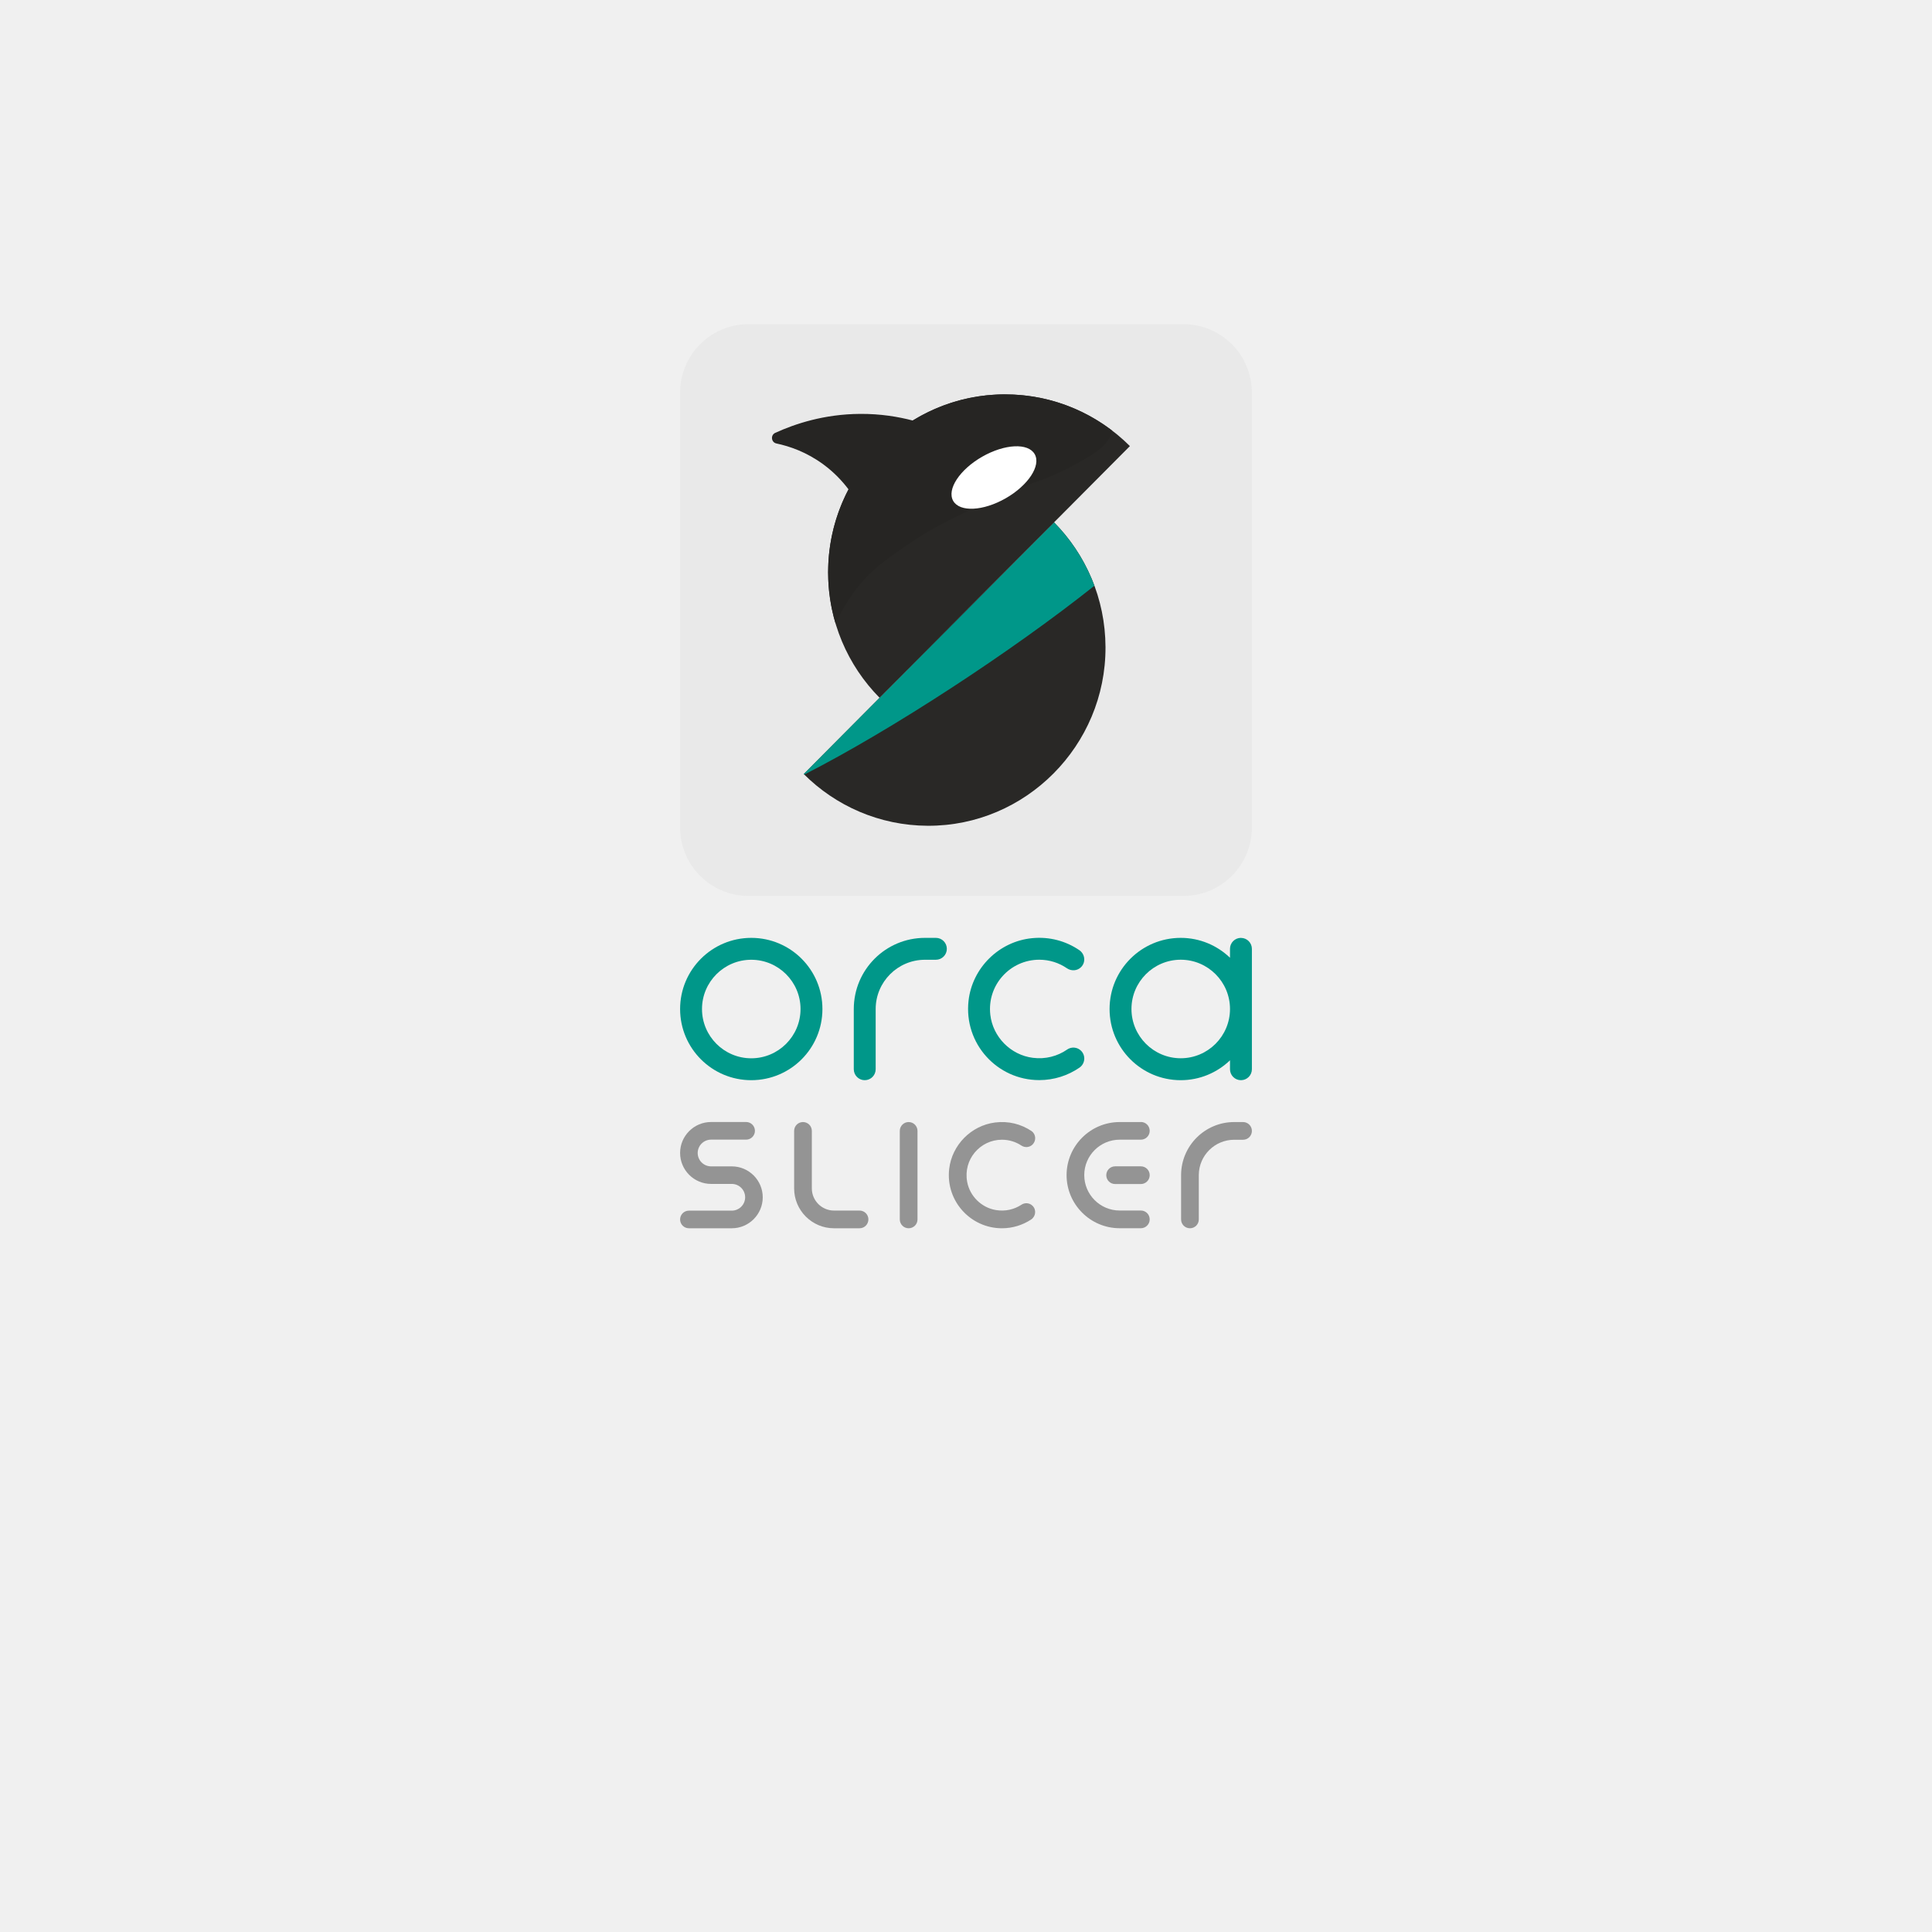
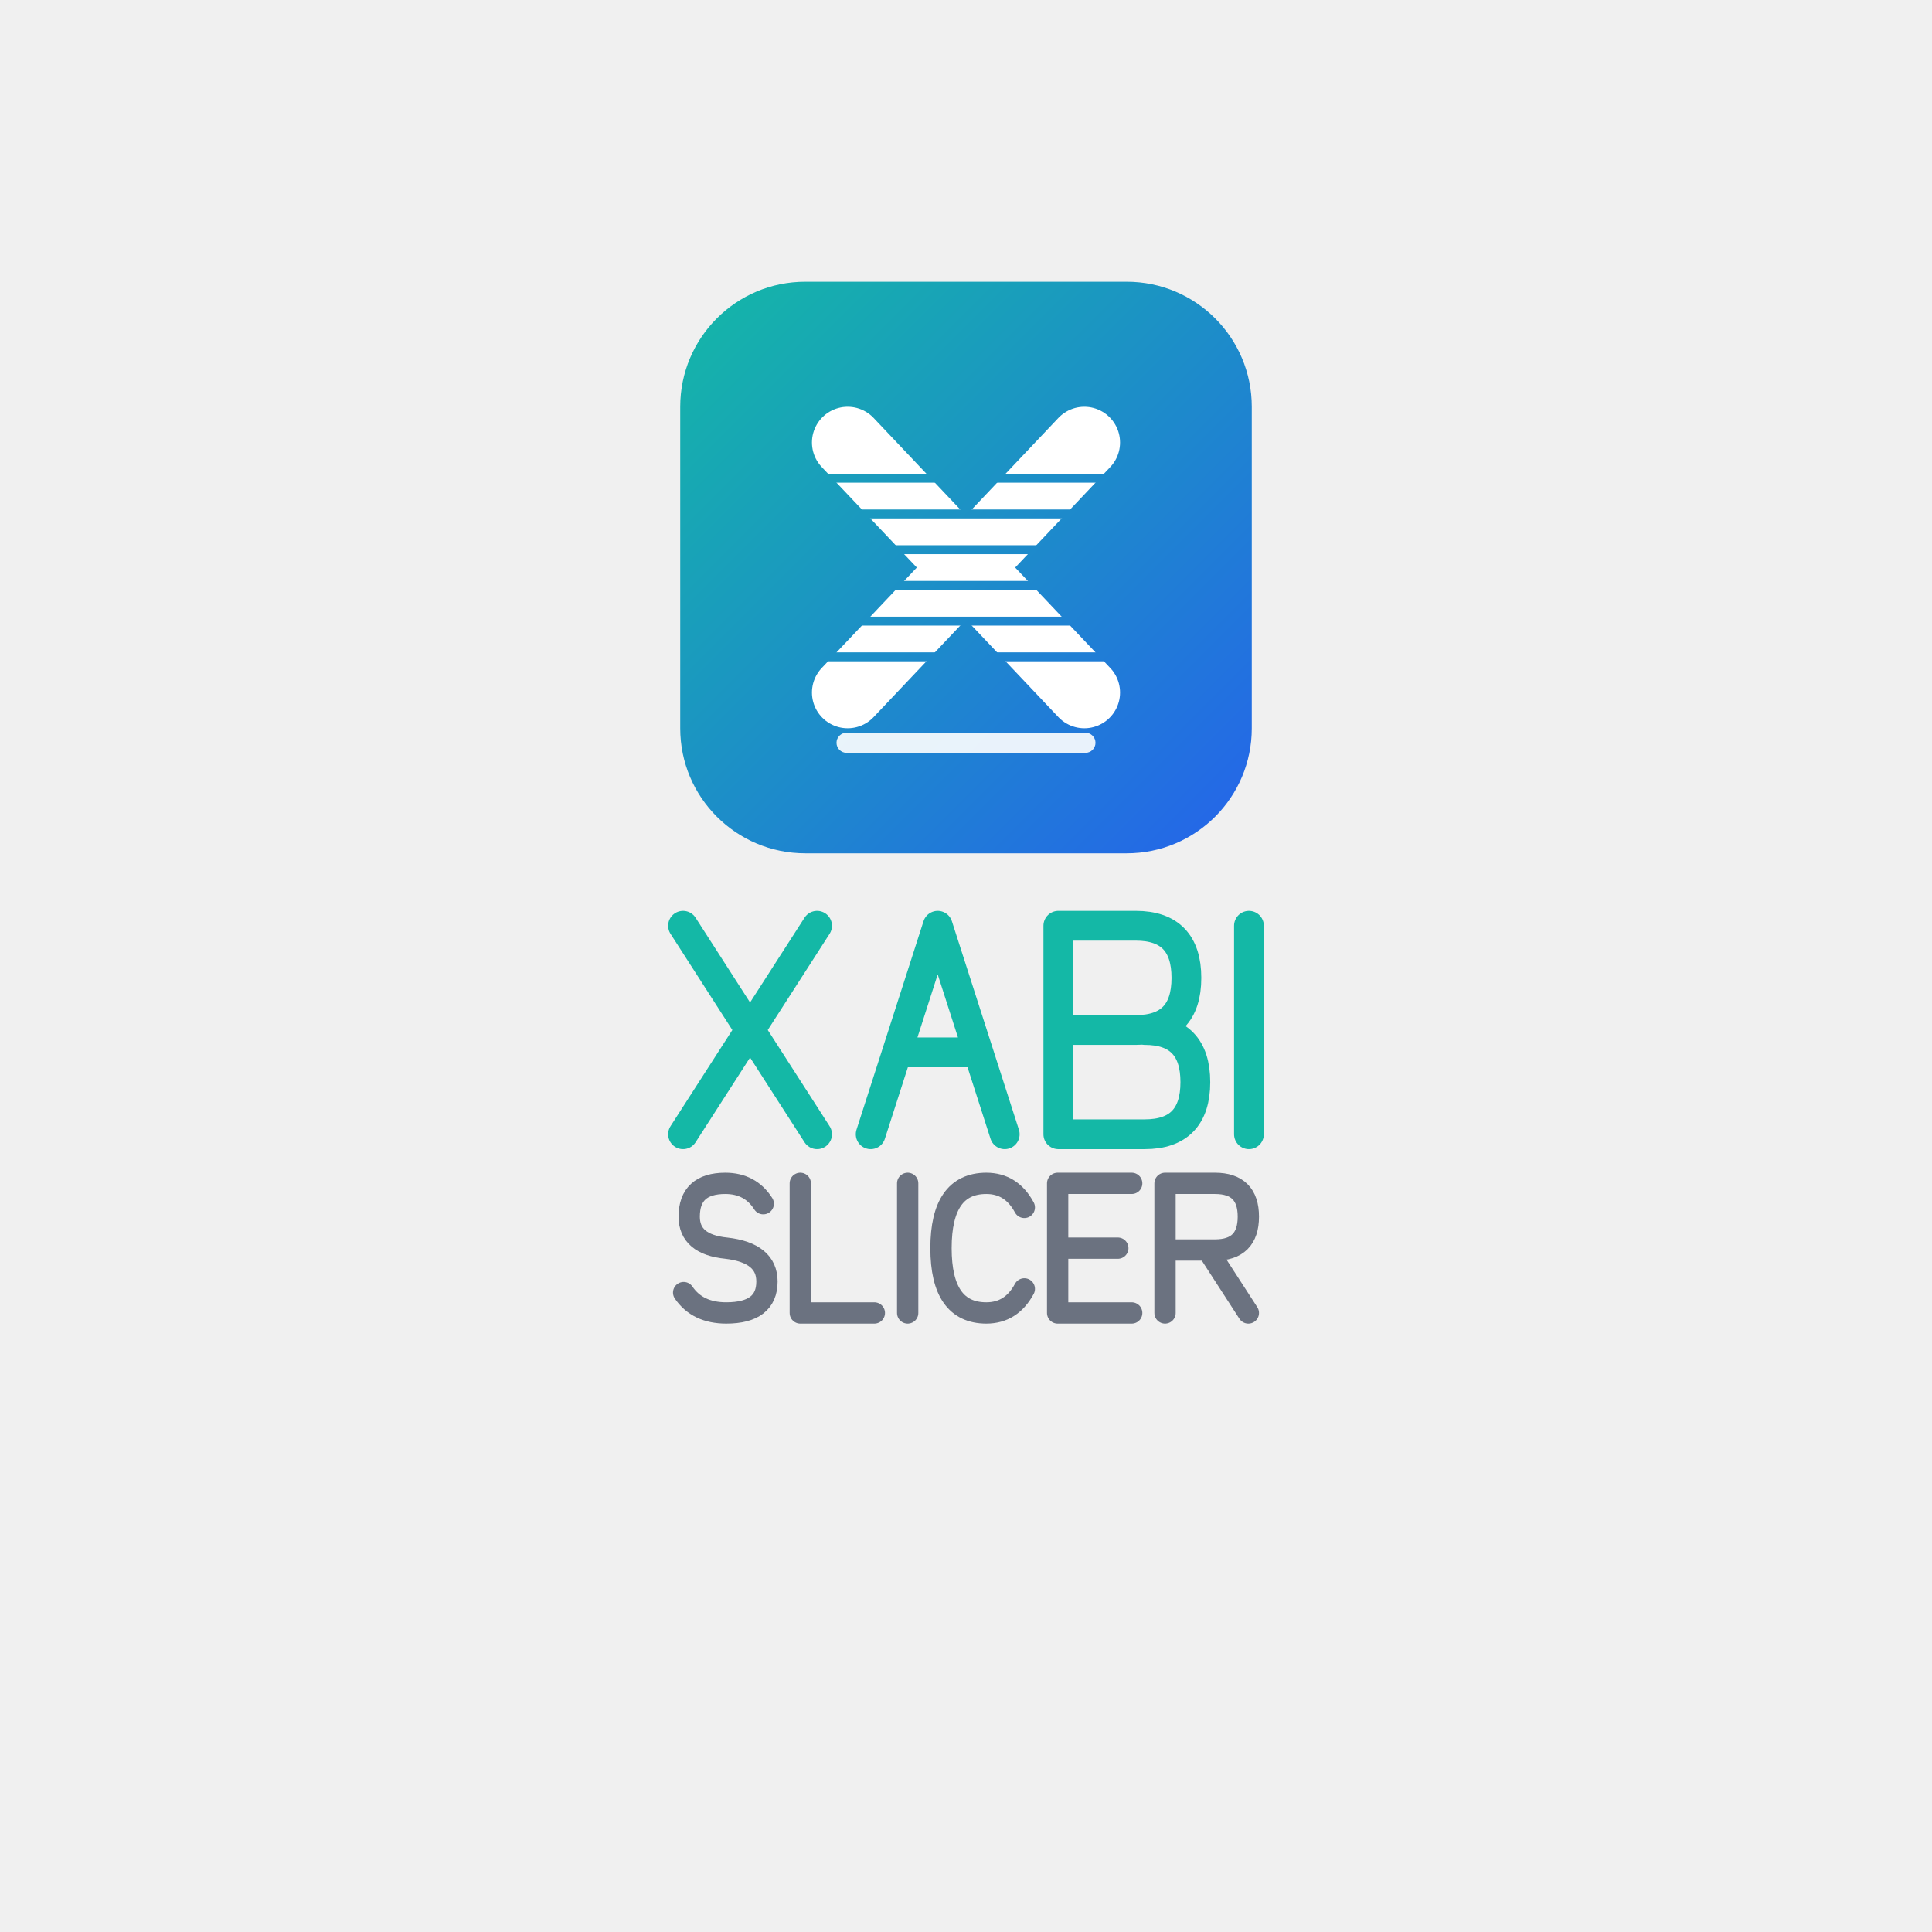
- <svg xmlns="http://www.w3.org/2000/svg" id="a" width="480" height="480" viewBox="0 0 480 480">
-   <g id="b">
-     <g id="c">
-       <rect x="168.97" y="80.54" width="142.05" height="142.05" rx="17" ry="17" style="fill:#e9e9e9;" />
-     </g>
+ <svg xmlns="http://www.w3.org/2000/svg" width="480" height="480" viewBox="0 0 480 480">
+   <g transform="translate(169.0 70) scale(0.1386719)">
+     <defs>
+       <linearGradient id="g" x1="0" y1="0" x2="1024" y2="1024" gradientUnits="userSpaceOnUse">
+         <stop offset="0" stop-color="#14B8A6" />
+         <stop offset="1" stop-color="#2563EB" />
+       </linearGradient>
+     </defs>
+     <rect x="0" y="0" width="1024" height="1024" rx="224" ry="224" fill="url(#g)" />
+     <path d="M300 288 L724 736 M724 288 L300 736" stroke="#FFFFFF" stroke-width="128" stroke-linecap="round" fill="none" />
+     <path d="M200 352 L824 352" stroke="url(#g)" stroke-width="16" fill="none" />
+     <path d="M200 416 L824 416" stroke="url(#g)" stroke-width="16" fill="none" />
+     <path d="M200 480 L824 480" stroke="url(#g)" stroke-width="16" fill="none" />
+     <path d="M200 544 L824 544" stroke="url(#g)" stroke-width="16" fill="none" />
+     <path d="M200 608 L824 608" stroke="url(#g)" stroke-width="16" fill="none" />
+     <path d="M200 672 L824 672" stroke="url(#g)" stroke-width="16" fill="none" />
+     <rect x="280" y="808" width="464" height="36" rx="18" ry="18" fill="#FFFFFF" fill-opacity="0.9" />
  </g>
-   <g id="d">
-     <path id="e" d="M199.69,192.31c7.91,7.9,18.79,12.8,30.81,12.85,24.33.1,44.25-19.93,44.16-44.4-.05-12.09-4.92-23.03-12.78-30.98l-62.19,62.53Z" style="fill:#292826;" />
-   </g>
-   <g id="f">
-     <path id="g" d="M261.88,129.78l-62.19,62.53s.09.09.13.13c21.79-11.11,51.62-30.64,72.08-46.91-2.21-5.96-5.66-11.32-10.03-15.75" style="fill:#009789;" />
-   </g>
-   <g id="h">
-     <path id="i" d="M249.72,97.98c-24.29,0-43.97,19.8-43.97,44.22,0,12.16,4.88,23.17,12.78,31.16l62.19-62.53c-7.95-7.94-18.9-12.85-30.99-12.85" style="fill:#292826;" />
-   </g>
-   <g id="j">
-     <path id="k" d="M249.72,97.98c-8.41,0-16.27,2.38-22.95,6.5-3.58-.94-8.02-1.69-13.12-1.65-8.89.06-16.12,2.46-21.04,4.71-1.22.56-1.02,2.37.29,2.64,3.23.68,7.49,2.12,11.7,5.23,2.66,1.96,4.68,4.14,6.21,6.17-3.23,6.16-5.07,13.17-5.07,20.62,0,4.44.65,8.73,1.87,12.78,1.86-4.12,3.81-6.88,4.44-7.74,4.04-5.55,8.31-8.44,14.62-12.7,4.65-3.14,11.1-6.83,29.65-14.45,0,0,5.8-1.63,13.58-6.26,3.1-1.84,5.46-3.58,6.21-6.31.05-.19.1-.38.14-.57-7.38-5.62-16.57-8.96-26.53-8.96" style="fill:#262523;" />
-   </g>
-   <g id="l">
-     <path id="m" d="M257.07,112.84c1.61,2.85-1.62,7.76-7.21,10.96-5.6,3.2-11.44,3.48-13.05.63-1.61-2.85,1.62-7.76,7.21-10.96,5.6-3.2,11.44-3.48,13.05-.63" style="fill:#fff;" />
-   </g>
-   <path d="M225.75,278.77c-1.21,0-2.2.98-2.2,2.2v21.99c0,1.21.98,2.2,2.2,2.2s2.2-.98,2.2-2.2v-21.99c0-1.21-.98-2.2-2.2-2.2Z" style="fill:#949494;" />
-   <path d="M283.44,278.77h-5.26c-7.27,0-13.19,5.92-13.19,13.19s5.92,13.19,13.19,13.19h5.26c1.21,0,2.2-.98,2.2-2.2s-.98-2.2-2.2-2.2h-5.26c-4.85,0-8.8-3.95-8.8-8.8s3.95-8.8,8.8-8.8h5.26c1.21,0,2.2-.98,2.2-2.2s-.98-2.2-2.2-2.2Z" style="fill:#949494;" />
-   <path d="M283.44,289.77h-6.39c-1.21,0-2.2.98-2.2,2.2s.98,2.2,2.2,2.2h6.39c1.21,0,2.2-.98,2.2-2.2s-.98-2.2-2.2-2.2Z" style="fill:#949494;" />
-   <path d="M181.81,305.16h-10.65c-1.21,0-2.19-.98-2.19-2.19s.98-2.19,2.19-2.19h10.65c1.83,0,3.32-1.49,3.32-3.32s-1.49-3.32-3.32-3.32h-5.15c-4.24,0-7.69-3.45-7.69-7.69s3.45-7.69,7.69-7.69h8.71c1.21,0,2.19.98,2.19,2.19s-.98,2.19-2.19,2.19h-8.71c-1.83,0-3.32,1.49-3.32,3.32s1.49,3.32,3.32,3.32h5.15c4.24,0,7.69,3.45,7.69,7.69s-3.45,7.69-7.69,7.69Z" style="fill:#949494;" />
-   <path d="M253.77,299.31c-1.78,1.17-4,1.72-6.36,1.32-3.57-.6-6.46-3.44-7.12-7-1.03-5.58,3.24-10.47,8.64-10.47,1.78,0,3.44.53,4.83,1.45.88.58,2.04.48,2.78-.26h0c.97-.97.84-2.6-.29-3.36-2.53-1.7-5.68-2.54-9.04-2.11-5.94.76-10.71,5.6-11.39,11.55-.9,7.96,5.33,14.73,13.11,14.73,2.67,0,5.15-.8,7.23-2.16,1.18-.78,1.38-2.42.38-3.42h0c-.74-.74-1.9-.85-2.77-.27Z" style="fill:#949494;" />
-   <path d="M213.55,300.76h-6.35c-3.03,0-5.5-2.47-5.5-5.5v-14.29c0-1.21-.98-2.2-2.2-2.2s-2.2.98-2.2,2.2v14.29c0,5.46,4.44,9.9,9.9,9.9h6.35c1.21,0,2.2-.98,2.2-2.2s-.98-2.2-2.2-2.2Z" style="fill:#949494;" />
-   <path d="M308.83,283.17h-2.2c-4.82,0-8.75,3.9-8.79,8.72v11.07c0,1.21-.98,2.2-2.2,2.2s-2.2-.98-2.2-2.2v-11.07c.04-7.24,5.94-13.12,13.19-13.12h2.2c1.21,0,2.2.98,2.2,2.2s-.98,2.2-2.2,2.2Z" style="fill:#949494;" />
-   <path d="M186.65,238.45c6.75,0,12.24,5.49,12.24,12.24s-5.49,12.24-12.24,12.24-12.24-5.49-12.24-12.24,5.49-12.24,12.24-12.24M186.65,233.01c-9.76,0-17.68,7.91-17.68,17.68s7.91,17.68,17.68,17.68,17.68-7.91,17.68-17.68-7.91-17.68-17.68-17.68h0Z" style="fill:#009789;" />
-   <path d="M308.31,233.01c-1.5,0-2.72,1.22-2.72,2.72v2.22c-3.18-3.05-7.48-4.94-12.24-4.94-9.76,0-17.68,7.91-17.68,17.68s7.91,17.68,17.68,17.68c4.75,0,9.06-1.89,12.24-4.94v2.22c0,1.5,1.22,2.72,2.72,2.72s2.72-1.22,2.72-2.72v-29.91c0-1.5-1.22-2.72-2.72-2.72ZM293.35,262.92c-6.75,0-12.24-5.49-12.24-12.24s5.49-12.24,12.24-12.24,12.24,5.49,12.24,12.24-5.49,12.24-12.24,12.24Z" style="fill:#009789;" />
-   <path d="M232.52,233.01h-2.72c-9.76,0-17.68,7.91-17.68,17.68v14.96c0,1.5,1.22,2.72,2.72,2.72s2.72-1.22,2.72-2.72v-14.96c0-6.75,5.49-12.24,12.24-12.24h0s2.72,0,2.72,0c1.5,0,2.72-1.22,2.72-2.72s-1.22-2.72-2.72-2.72Z" style="fill:#009789;" />
-   <path d="M265.11,260.77c-2.37,1.63-5.34,2.45-8.51,2.04-5.51-.7-9.94-5.19-10.56-10.71-.84-7.38,4.94-13.66,12.16-13.66,2.55,0,4.91.78,6.87,2.12,1.1.75,2.57.67,3.52-.28h0c1.22-1.22.99-3.23-.43-4.21-3.29-2.25-7.39-3.42-11.77-2.98-8.19.81-14.84,7.37-15.76,15.55-1.19,10.67,7.13,19.71,17.56,19.71,3.71,0,7.15-1.14,10-3.1,1.41-.97,1.61-2.98.4-4.19h0c-.93-.93-2.39-1.05-3.48-.3Z" style="fill:#009789;" />
+   <path transform="translate(169.70 230.00) scale(3.7)" d="M0 0 L9 14 M9 0 L0 14" stroke="#14B8A6" stroke-width="2.0" stroke-linecap="round" stroke-linejoin="round" fill="none" />
+   <path transform="translate(216.32 230.00) scale(3.7)" d="M0 14 L4.5 0 L9 14 M2 8.5 L7 8.5" stroke="#14B8A6" stroke-width="2.0" stroke-linecap="round" stroke-linejoin="round" fill="none" />
+   <path transform="translate(262.94 230.00) scale(3.7)" d="M0 7 L0 0 L5.2 0 Q8.6 0 8.6 3.5 Q8.6 7 5.2 7 L0 7 L0 14 L5.8 14 Q9.2 14 9.2 10.5 Q9.2 7 5.8 7" stroke="#14B8A6" stroke-width="2.0" stroke-linecap="round" stroke-linejoin="round" fill="none" />
+   <path transform="translate(310.30 230.00) scale(3.7)" d="M0 0 L0 14" stroke="#14B8A6" stroke-width="2.0" stroke-linecap="round" stroke-linejoin="round" fill="none" />
+   <path transform="translate(169.85 294.00) scale(2.3)" d="M8.6 2.2 Q7.2 0 4.5 0 Q0.6 0 0.6 3.6 Q0.6 6.6 4.6 7 Q9 7.5 9 10.6 Q9 14 4.6 14 Q1.5 14 0 11.8" stroke="#6B7280" stroke-width="2.3" stroke-linecap="round" stroke-linejoin="round" fill="none" />
+   <path transform="translate(198.83 294.00) scale(2.3)" d="M0 0 L0 14 L8 14" stroke="#6B7280" stroke-width="2.3" stroke-linecap="round" stroke-linejoin="round" fill="none" />
+   <path transform="translate(225.51 294.00) scale(2.3)" d="M0 0 L0 14" stroke="#6B7280" stroke-width="2.3" stroke-linecap="round" stroke-linejoin="round" fill="none" />
+   <path transform="translate(233.79 294.00) scale(2.3)" d="M9 2.6 Q7.6 0 4.9 0 Q0 0 0 7 Q0 14 4.9 14 Q7.6 14 9 11.4" stroke="#6B7280" stroke-width="2.3" stroke-linecap="round" stroke-linejoin="round" fill="none" />
+   <path transform="translate(262.77 294.00) scale(2.3)" d="M8 0 L0 0 L0 14 L8 14 M0 7 L6.5 7" stroke="#6B7280" stroke-width="2.3" stroke-linecap="round" stroke-linejoin="round" fill="none" />
+   <path transform="translate(289.45 294.00) scale(2.3)" d="M0 14 L0 0 L5.4 0 Q9 0 9 3.6 Q9 7.2 5.4 7.2 L0 7.2 M4.6 7.2 L9 14" stroke="#6B7280" stroke-width="2.3" stroke-linecap="round" stroke-linejoin="round" fill="none" />
</svg>
